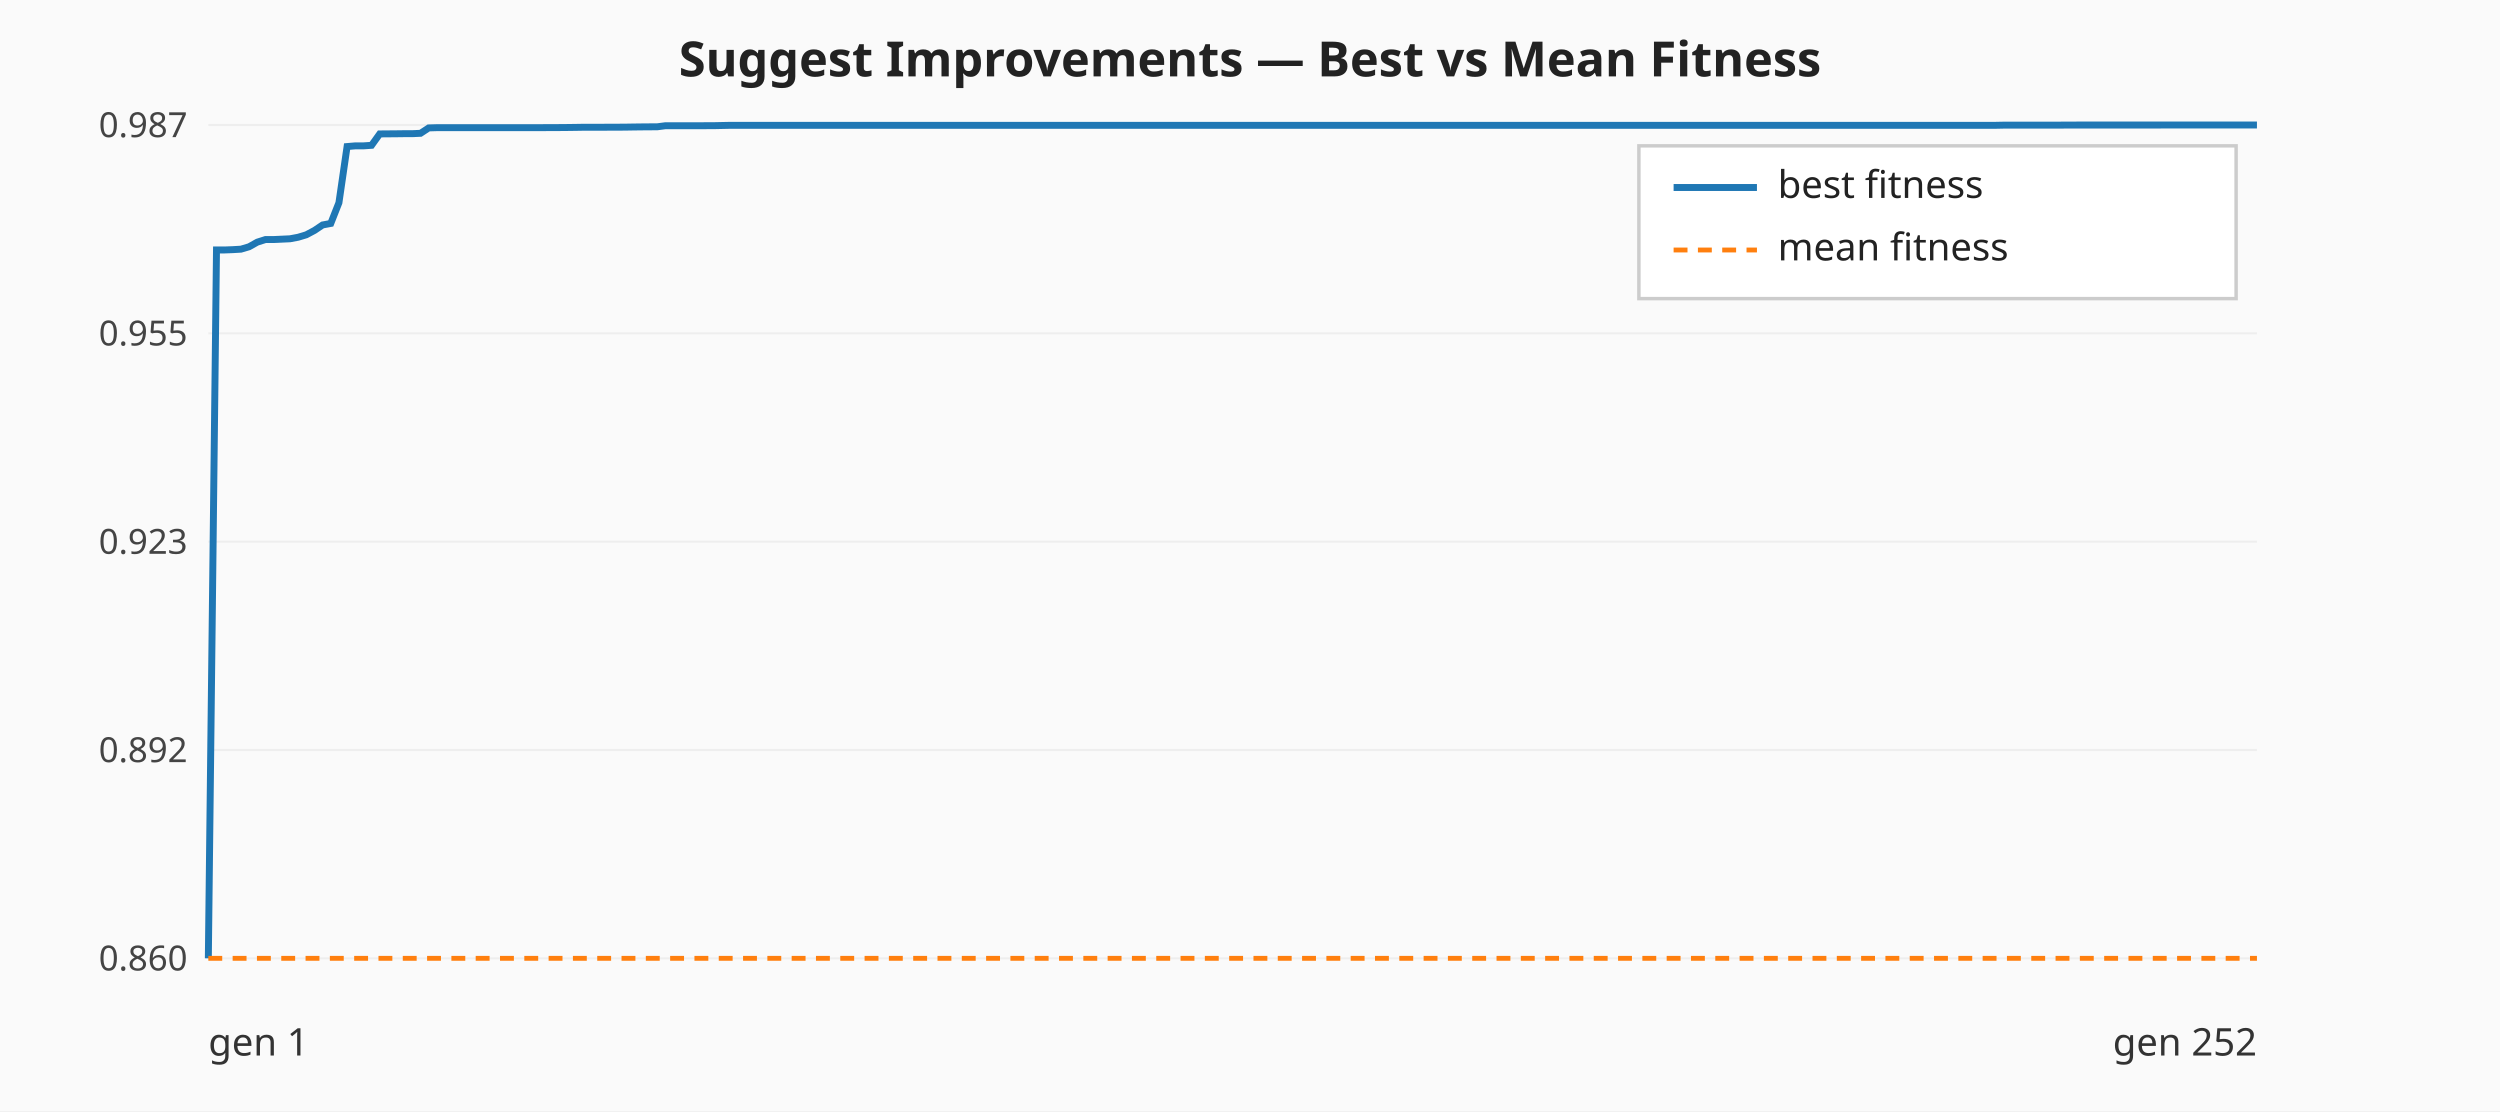
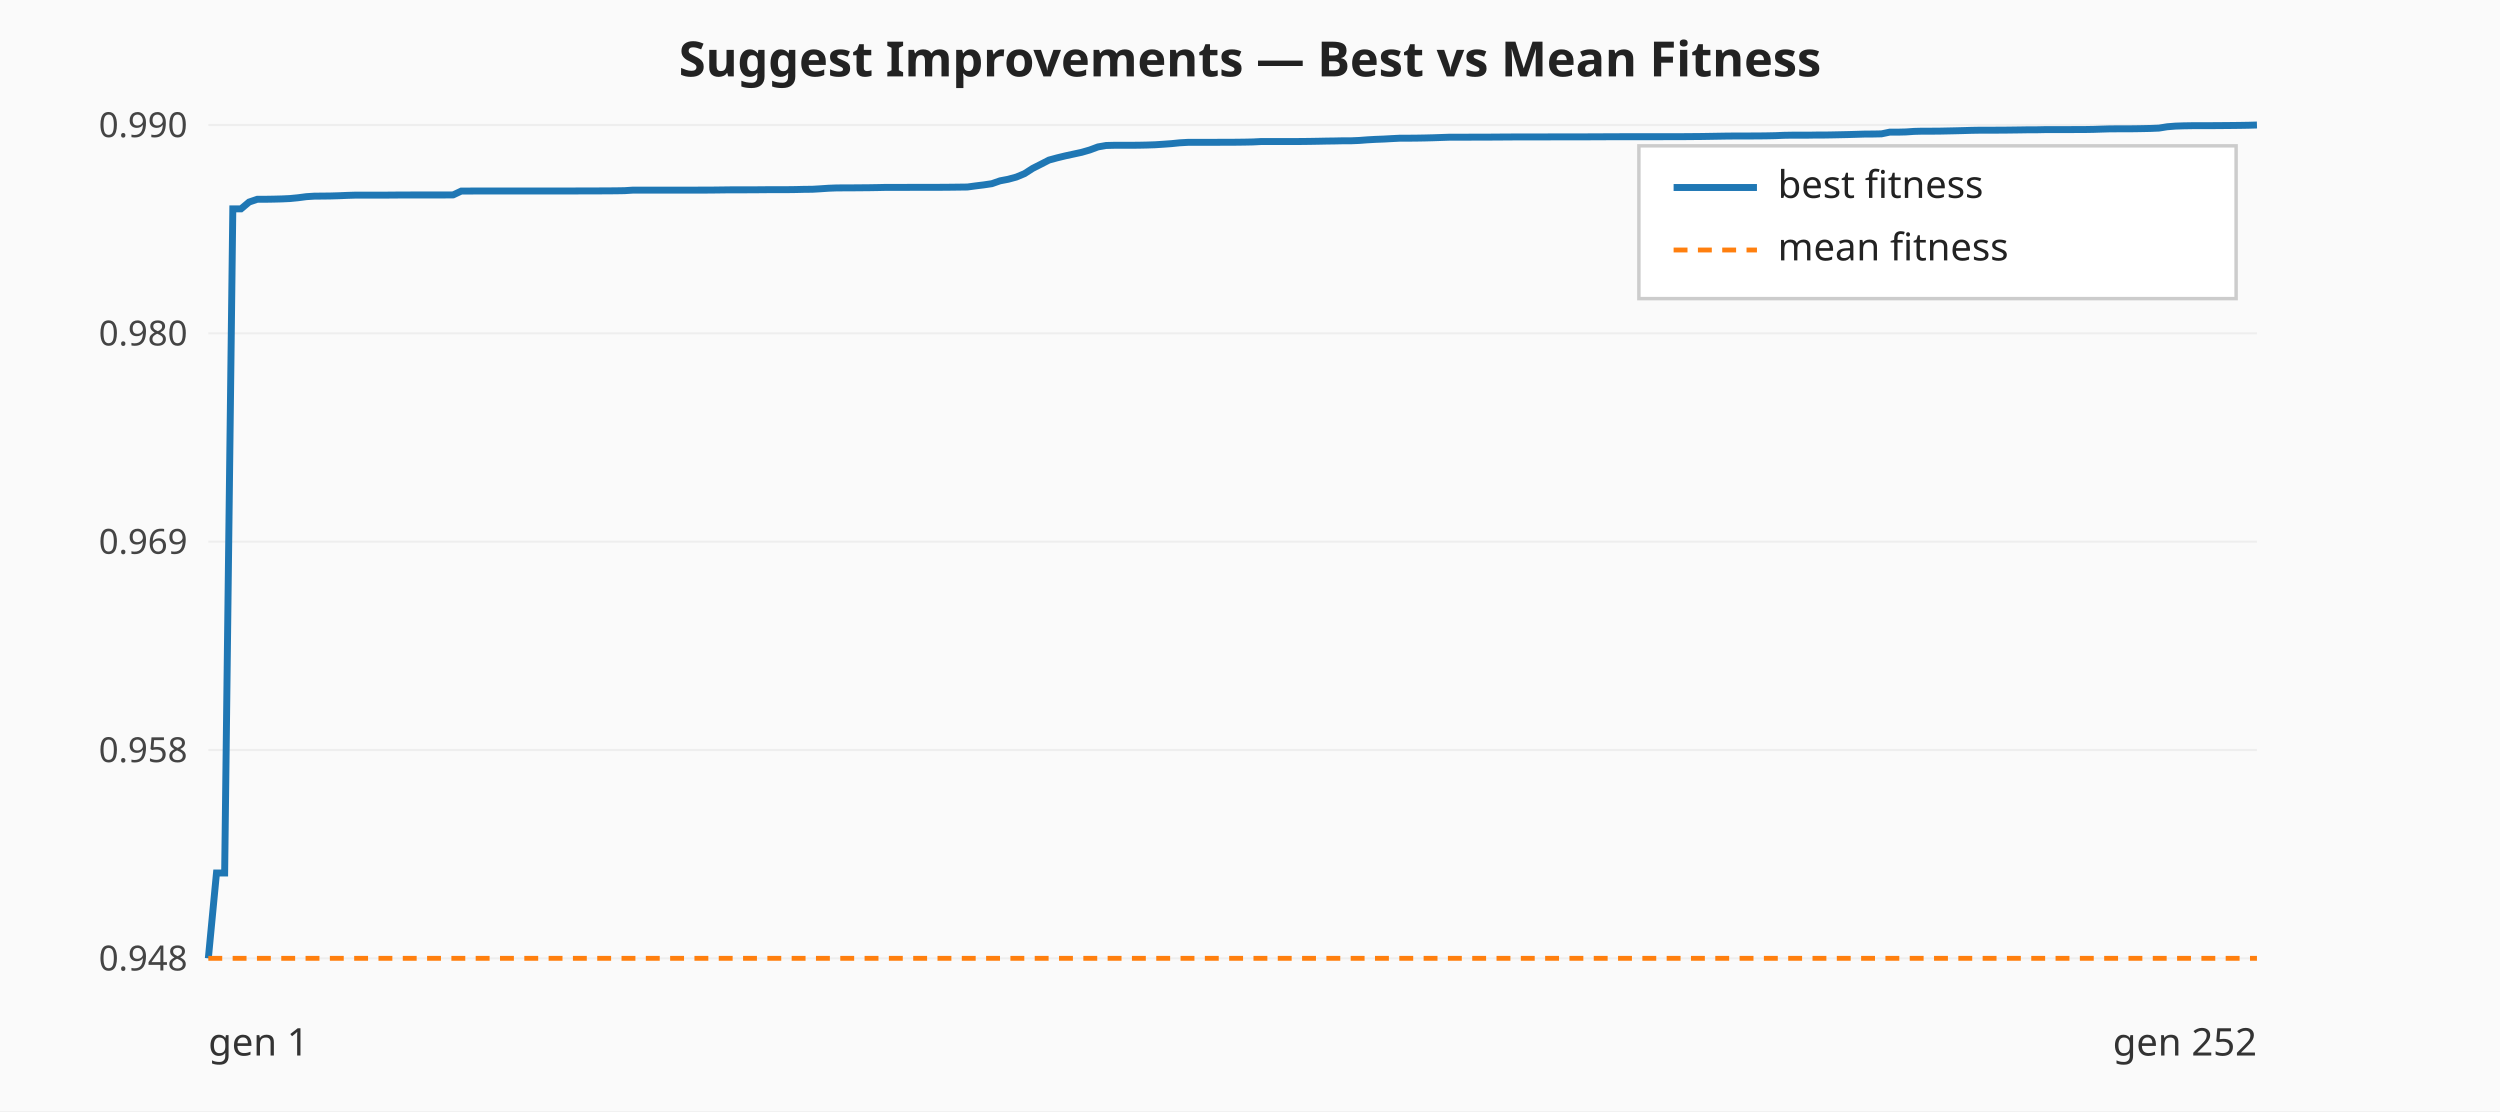
<svg xmlns="http://www.w3.org/2000/svg" viewBox="0 0 720 320" width="720" height="320" role="img" aria-label="Suggest Improvements — best vs mean fitness per generation">
  <rect width="720" height="320" fill="#fafafa" />
  <text x="360" y="22" text-anchor="middle" font-family="sans-serif" font-size="14" font-weight="bold" fill="#222">Suggest Improvements — Best vs Mean Fitness</text>
  <line x1="60.00" y1="276.00" x2="650.00" y2="276.00" stroke="#eeeeee" stroke-width="0.6" />
-   <text x="54.00" y="279.50" text-anchor="end" font-family="sans-serif" font-size="10" fill="#444">0.860</text>
+   <text x="54.00" y="279.50" text-anchor="end" font-family="sans-serif" font-size="10" fill="#444">0.948</text>
  <line x1="60.00" y1="216.00" x2="650.00" y2="216.00" stroke="#eeeeee" stroke-width="0.6" />
-   <text x="54.00" y="219.50" text-anchor="end" font-family="sans-serif" font-size="10" fill="#444">0.892</text>
+   <text x="54.00" y="219.50" text-anchor="end" font-family="sans-serif" font-size="10" fill="#444">0.958</text>
  <line x1="60.00" y1="156.00" x2="650.00" y2="156.00" stroke="#eeeeee" stroke-width="0.6" />
-   <text x="54.00" y="159.50" text-anchor="end" font-family="sans-serif" font-size="10" fill="#444">0.923</text>
+   <text x="54.00" y="159.50" text-anchor="end" font-family="sans-serif" font-size="10" fill="#444">0.969</text>
  <line x1="60.00" y1="96.00" x2="650.00" y2="96.00" stroke="#eeeeee" stroke-width="0.6" />
-   <text x="54.00" y="99.50" text-anchor="end" font-family="sans-serif" font-size="10" fill="#444">0.955</text>
+   <text x="54.00" y="99.50" text-anchor="end" font-family="sans-serif" font-size="10" fill="#444">0.980</text>
  <line x1="60.00" y1="36.00" x2="650.00" y2="36.00" stroke="#eeeeee" stroke-width="0.6" />
-   <text x="54.00" y="39.50" text-anchor="end" font-family="sans-serif" font-size="10" fill="#444">0.987</text>
-   <polyline class="best-fitness" fill="none" stroke="#1f77b4" stroke-width="2" points="60.00,276.00 62.35,71.99 64.70,71.99 67.05,71.90 69.40,71.76 71.75,71.06 74.10,69.74 76.45,68.99 78.80,68.99 81.16,68.88 83.51,68.77 85.86,68.33 88.21,67.62 90.56,66.37 92.91,64.79 95.26,64.35 97.61,58.39 99.96,42.21 102.31,42.01 104.66,42.01 107.01,41.85 109.36,38.57 111.71,38.55 114.06,38.53 116.41,38.50 118.76,38.50 121.12,38.39 123.47,36.84 125.82,36.77 128.17,36.77 130.52,36.77 132.87,36.77 135.22,36.77 137.57,36.76 139.92,36.76 142.27,36.76 144.62,36.76 146.97,36.76 149.32,36.76 151.67,36.76 154.02,36.76 156.37,36.76 158.73,36.75 161.08,36.74 163.43,36.72 165.78,36.69 168.13,36.65 170.48,36.65 172.83,36.65 175.18,36.64 177.53,36.63 179.88,36.62 182.23,36.58 184.58,36.55 186.93,36.53 189.28,36.52 191.63,36.21 193.98,36.21 196.33,36.21 198.69,36.21 201.04,36.21 203.39,36.20 205.74,36.19 208.09,36.14 210.44,36.09 212.79,36.09 215.14,36.09 217.49,36.09 219.84,36.09 222.19,36.09 224.54,36.09 226.89,36.09 229.24,36.09 231.59,36.09 233.94,36.09 236.29,36.09 238.65,36.09 241.00,36.09 243.35,36.09 245.70,36.09 248.05,36.09 250.40,36.09 252.75,36.09 255.10,36.09 257.45,36.09 259.80,36.09 262.15,36.09 264.50,36.09 266.85,36.09 269.20,36.09 271.55,36.09 273.90,36.09 276.25,36.09 278.61,36.09 280.96,36.09 283.31,36.09 285.66,36.09 288.01,36.09 290.36,36.09 292.71,36.09 295.06,36.09 297.41,36.09 299.76,36.09 302.11,36.09 304.46,36.09 306.81,36.09 309.16,36.09 311.51,36.09 313.86,36.09 316.22,36.09 318.57,36.09 320.92,36.09 323.27,36.09 325.62,36.09 327.97,36.09 330.32,36.09 332.67,36.09 335.02,36.09 337.37,36.09 339.72,36.09 342.07,36.09 344.42,36.09 346.77,36.09 349.12,36.09 351.47,36.09 353.82,36.09 356.18,36.09 358.53,36.09 360.88,36.09 363.23,36.09 365.58,36.09 367.93,36.09 370.28,36.09 372.63,36.09 374.98,36.09 377.33,36.09 379.68,36.09 382.03,36.09 384.38,36.09 386.73,36.09 389.08,36.09 391.43,36.09 393.78,36.09 396.14,36.09 398.49,36.09 400.84,36.09 403.19,36.09 405.54,36.09 407.89,36.09 410.24,36.09 412.59,36.09 414.94,36.09 417.29,36.09 419.64,36.09 421.99,36.09 424.34,36.09 426.69,36.09 429.04,36.09 431.39,36.09 433.75,36.09 436.10,36.09 438.45,36.09 440.80,36.09 443.15,36.09 445.50,36.09 447.85,36.09 450.20,36.09 452.55,36.09 454.90,36.09 457.25,36.09 459.60,36.09 461.95,36.09 464.30,36.09 466.65,36.09 469.00,36.09 471.35,36.09 473.71,36.09 476.06,36.09 478.41,36.09 480.76,36.09 483.11,36.09 485.46,36.09 487.81,36.09 490.16,36.09 492.51,36.09 494.86,36.09 497.21,36.09 499.56,36.09 501.91,36.09 504.26,36.09 506.61,36.09 508.96,36.09 511.31,36.09 513.67,36.09 516.02,36.09 518.37,36.09 520.72,36.09 523.07,36.09 525.42,36.09 527.77,36.09 530.12,36.09 532.47,36.09 534.82,36.09 537.17,36.09 539.52,36.09 541.87,36.09 544.22,36.09 546.57,36.09 548.92,36.09 551.27,36.09 553.63,36.09 555.98,36.09 558.33,36.09 560.68,36.09 563.03,36.09 565.38,36.09 567.73,36.09 570.08,36.09 572.43,36.09 574.78,36.09 577.13,36.04 579.48,36.04 581.83,36.04 584.18,36.04 586.53,36.04 588.88,36.04 591.24,36.04 593.59,36.03 595.94,36.02 598.29,36.01 600.64,36.01 602.99,36.01 605.34,36.01 607.69,36.01 610.04,36.01 612.39,36.01 614.74,36.01 617.09,36.01 619.44,36.01 621.79,36.01 624.14,36.00 626.49,36.00 628.84,36.00 631.20,36.00 633.55,36.00 635.90,36.00 638.25,36.00 640.60,36.00 642.95,36.00 645.30,36.00 647.65,36.00 650.00,36.00" />
+   <text x="54.00" y="39.50" text-anchor="end" font-family="sans-serif" font-size="10" fill="#444">0.990</text>
+   <polyline class="best-fitness" fill="none" stroke="#1f77b4" stroke-width="2" points="60.00,276.00 62.35,251.42 64.70,251.42 67.05,60.16 69.40,60.16 71.75,58.19 74.10,57.39 76.45,57.39 78.80,57.35 81.16,57.29 83.51,57.18 85.86,56.95 88.21,56.64 90.56,56.49 92.91,56.47 95.26,56.44 97.61,56.37 99.96,56.27 102.31,56.20 104.66,56.20 107.01,56.20 109.36,56.20 111.71,56.19 114.06,56.17 116.41,56.16 118.76,56.15 121.12,56.15 123.47,56.15 125.82,56.15 128.17,56.15 130.52,56.13 132.87,55.02 135.22,55.02 137.57,55.01 139.92,55.01 142.27,55.01 144.62,55.00 146.97,55.00 149.32,55.00 151.67,55.00 154.02,55.00 156.37,55.00 158.73,55.00 161.08,55.00 163.43,55.00 165.78,55.00 168.13,54.99 170.48,54.99 172.83,54.98 175.18,54.97 177.53,54.95 179.88,54.91 182.23,54.76 184.58,54.76 186.93,54.76 189.28,54.76 191.63,54.76 193.98,54.76 196.33,54.76 198.69,54.76 201.04,54.75 203.39,54.75 205.74,54.73 208.09,54.70 210.44,54.67 212.79,54.67 215.14,54.67 217.49,54.66 219.84,54.64 222.19,54.62 224.54,54.62 226.89,54.62 229.24,54.59 231.59,54.53 233.94,54.51 236.29,54.37 238.65,54.21 241.00,54.12 243.35,54.11 245.70,54.10 248.05,54.08 250.40,54.06 252.75,54.02 255.10,53.97 257.45,53.97 259.80,53.97 262.15,53.96 264.50,53.96 266.85,53.96 269.20,53.95 271.55,53.94 273.90,53.92 276.25,53.89 278.61,53.86 280.96,53.54 283.31,53.25 285.66,52.90 288.01,52.08 290.36,51.63 292.71,50.99 295.06,50.01 297.41,48.50 299.76,47.31 302.11,46.10 304.46,45.46 306.81,44.89 309.16,44.38 311.51,43.87 313.86,43.19 316.22,42.31 318.57,41.90 320.92,41.84 323.27,41.84 325.62,41.84 327.97,41.82 330.32,41.77 332.67,41.69 335.02,41.54 337.37,41.37 339.72,41.13 342.07,41.00 344.42,41.00 346.77,40.99 349.12,40.99 351.47,40.98 353.82,40.98 356.18,40.96 358.53,40.93 360.88,40.88 363.23,40.76 365.58,40.76 367.93,40.76 370.28,40.76 372.63,40.76 374.98,40.75 377.33,40.72 379.68,40.68 382.03,40.63 384.38,40.60 386.73,40.55 389.08,40.55 391.43,40.45 393.78,40.27 396.14,40.14 398.49,40.05 400.84,39.92 403.19,39.80 405.54,39.80 407.89,39.78 410.24,39.74 412.59,39.68 414.94,39.60 417.29,39.52 419.64,39.51 421.99,39.51 424.34,39.50 426.69,39.50 429.04,39.49 431.39,39.47 433.75,39.46 436.10,39.44 438.45,39.44 440.80,39.43 443.15,39.43 445.50,39.43 447.85,39.42 450.20,39.42 452.55,39.41 454.90,39.41 457.25,39.41 459.60,39.40 461.95,39.39 464.30,39.38 466.65,39.37 469.00,39.37 471.35,39.37 473.71,39.37 476.06,39.37 478.41,39.37 480.76,39.36 483.11,39.36 485.46,39.35 487.81,39.33 490.16,39.31 492.51,39.27 494.86,39.23 497.21,39.19 499.56,39.17 501.91,39.17 504.26,39.16 506.61,39.15 508.96,39.12 511.31,39.07 513.67,38.97 516.02,38.93 518.37,38.93 520.72,38.93 523.07,38.89 525.42,38.89 527.77,38.85 530.12,38.80 532.47,38.75 534.82,38.68 537.17,38.61 539.52,38.60 541.87,38.55 544.22,38.06 546.57,38.06 548.92,38.00 551.27,37.84 553.63,37.78 555.98,37.78 558.33,37.77 560.68,37.72 563.03,37.67 565.38,37.61 567.73,37.54 570.08,37.50 572.43,37.50 574.78,37.49 577.13,37.48 579.48,37.45 581.83,37.42 584.18,37.38 586.53,37.38 588.88,37.33 591.24,37.33 593.59,37.33 595.94,37.32 598.29,37.31 600.64,37.30 602.99,37.26 605.34,37.18 607.69,37.11 610.04,37.10 612.39,37.10 614.74,37.08 617.09,37.04 619.44,36.99 621.79,36.89 624.14,36.51 626.49,36.32 628.84,36.24 631.20,36.20 633.55,36.19 635.90,36.19 638.25,36.18 640.60,36.16 642.95,36.14 645.30,36.11 647.65,36.07 650.00,36.00" />
  <polyline class="mean-fitness" fill="none" stroke="#ff7f0e" stroke-width="1.4" stroke-dasharray="4 3" points="60.00,276.00 62.35,276.00 64.70,276.00 67.05,276.00 69.40,276.00 71.75,276.00 74.10,276.00 76.45,276.00 78.80,276.00 81.16,276.00 83.51,276.00 85.86,276.00 88.21,276.00 90.56,276.00 92.91,276.00 95.26,276.00 97.61,276.00 99.96,276.00 102.31,276.00 104.66,276.00 107.01,276.00 109.36,276.00 111.71,276.00 114.06,276.00 116.41,276.00 118.76,276.00 121.12,276.00 123.47,276.00 125.82,276.00 128.17,276.00 130.52,276.00 132.87,276.00 135.22,276.00 137.57,276.00 139.92,276.00 142.27,276.00 144.62,276.00 146.97,276.00 149.32,276.00 151.67,276.00 154.02,276.00 156.37,276.00 158.73,276.00 161.08,276.00 163.43,276.00 165.78,276.00 168.13,276.00 170.48,276.00 172.83,276.00 175.18,276.00 177.53,276.00 179.88,276.00 182.23,276.00 184.58,276.00 186.93,276.00 189.28,276.00 191.63,276.00 193.98,276.00 196.33,276.00 198.69,276.00 201.04,276.00 203.39,276.00 205.74,276.00 208.09,276.00 210.44,276.00 212.79,276.00 215.14,276.00 217.49,276.00 219.84,276.00 222.19,276.00 224.54,276.00 226.89,276.00 229.24,276.00 231.59,276.00 233.94,276.00 236.29,276.00 238.65,276.00 241.00,276.00 243.35,276.00 245.70,276.00 248.05,276.00 250.40,276.00 252.75,276.00 255.10,276.00 257.45,276.00 259.80,276.00 262.15,276.00 264.50,276.00 266.85,276.00 269.20,276.00 271.55,276.00 273.90,276.00 276.25,276.00 278.61,276.00 280.96,276.00 283.31,276.00 285.66,276.00 288.01,276.00 290.36,276.00 292.71,276.00 295.06,276.00 297.41,276.00 299.76,276.00 302.11,276.00 304.46,276.00 306.81,276.00 309.16,276.00 311.51,276.00 313.86,276.00 316.22,276.00 318.57,276.00 320.92,276.00 323.27,276.00 325.62,276.00 327.97,276.00 330.32,276.00 332.67,276.00 335.02,276.00 337.37,276.00 339.72,276.00 342.07,276.00 344.42,276.00 346.77,276.00 349.12,276.00 351.47,276.00 353.82,276.00 356.18,276.00 358.53,276.00 360.88,276.00 363.23,276.00 365.58,276.00 367.93,276.00 370.28,276.00 372.63,276.00 374.98,276.00 377.33,276.00 379.68,276.00 382.03,276.00 384.38,276.00 386.73,276.00 389.08,276.00 391.43,276.00 393.78,276.00 396.14,276.00 398.49,276.00 400.84,276.00 403.19,276.00 405.54,276.00 407.89,276.00 410.24,276.00 412.59,276.00 414.94,276.00 417.29,276.00 419.64,276.00 421.99,276.00 424.34,276.00 426.69,276.00 429.04,276.00 431.39,276.00 433.75,276.00 436.10,276.00 438.45,276.00 440.80,276.00 443.15,276.00 445.50,276.00 447.85,276.00 450.20,276.00 452.55,276.00 454.90,276.00 457.25,276.00 459.60,276.00 461.95,276.00 464.30,276.00 466.65,276.00 469.00,276.00 471.35,276.00 473.71,276.00 476.06,276.00 478.41,276.00 480.76,276.00 483.11,276.00 485.46,276.00 487.81,276.00 490.16,276.00 492.51,276.00 494.86,276.00 497.21,276.00 499.56,276.00 501.91,276.00 504.26,276.00 506.61,276.00 508.96,276.00 511.31,276.00 513.67,276.00 516.02,276.00 518.37,276.00 520.72,276.00 523.07,276.00 525.42,276.00 527.77,276.00 530.12,276.00 532.47,276.00 534.82,276.00 537.17,276.00 539.52,276.00 541.87,276.00 544.22,276.00 546.57,276.00 548.92,276.00 551.27,276.00 553.63,276.00 555.98,276.00 558.33,276.00 560.68,276.00 563.03,276.00 565.38,276.00 567.73,276.00 570.08,276.00 572.43,276.00 574.78,276.00 577.13,276.00 579.48,276.00 581.83,276.00 584.18,276.00 586.53,276.00 588.88,276.00 591.24,276.00 593.59,276.00 595.94,276.00 598.29,276.00 600.64,276.00 602.99,276.00 605.34,276.00 607.69,276.00 610.04,276.00 612.39,276.00 614.74,276.00 617.09,276.00 619.44,276.00 621.79,276.00 624.14,276.00 626.49,276.00 628.84,276.00 631.20,276.00 633.55,276.00 635.90,276.00 638.25,276.00 640.60,276.00 642.95,276.00 645.30,276.00 647.65,276.00 650.00,276.00" />
  <text x="60.00" y="304.00" font-family="sans-serif" font-size="11" fill="#333">gen 1</text>
  <text x="650.00" y="304.00" text-anchor="end" font-family="sans-serif" font-size="11" fill="#333">gen 252</text>
  <g class="legend" font-family="sans-serif" font-size="11" fill="#222">
    <rect x="472.00" y="42.00" width="172" height="44" fill="#ffffff" fill-opacity="0.9" stroke="#cccccc" />
    <line x1="482.00" y1="54.00" x2="506.00" y2="54.00" stroke="#1f77b4" stroke-width="2" />
    <text x="512.00" y="57.00">best fitness</text>
    <line x1="482.00" y1="72.00" x2="506.00" y2="72.00" stroke="#ff7f0e" stroke-width="1.4" stroke-dasharray="4 3" />
    <text x="512.00" y="75.00">mean fitness</text>
  </g>
</svg>
